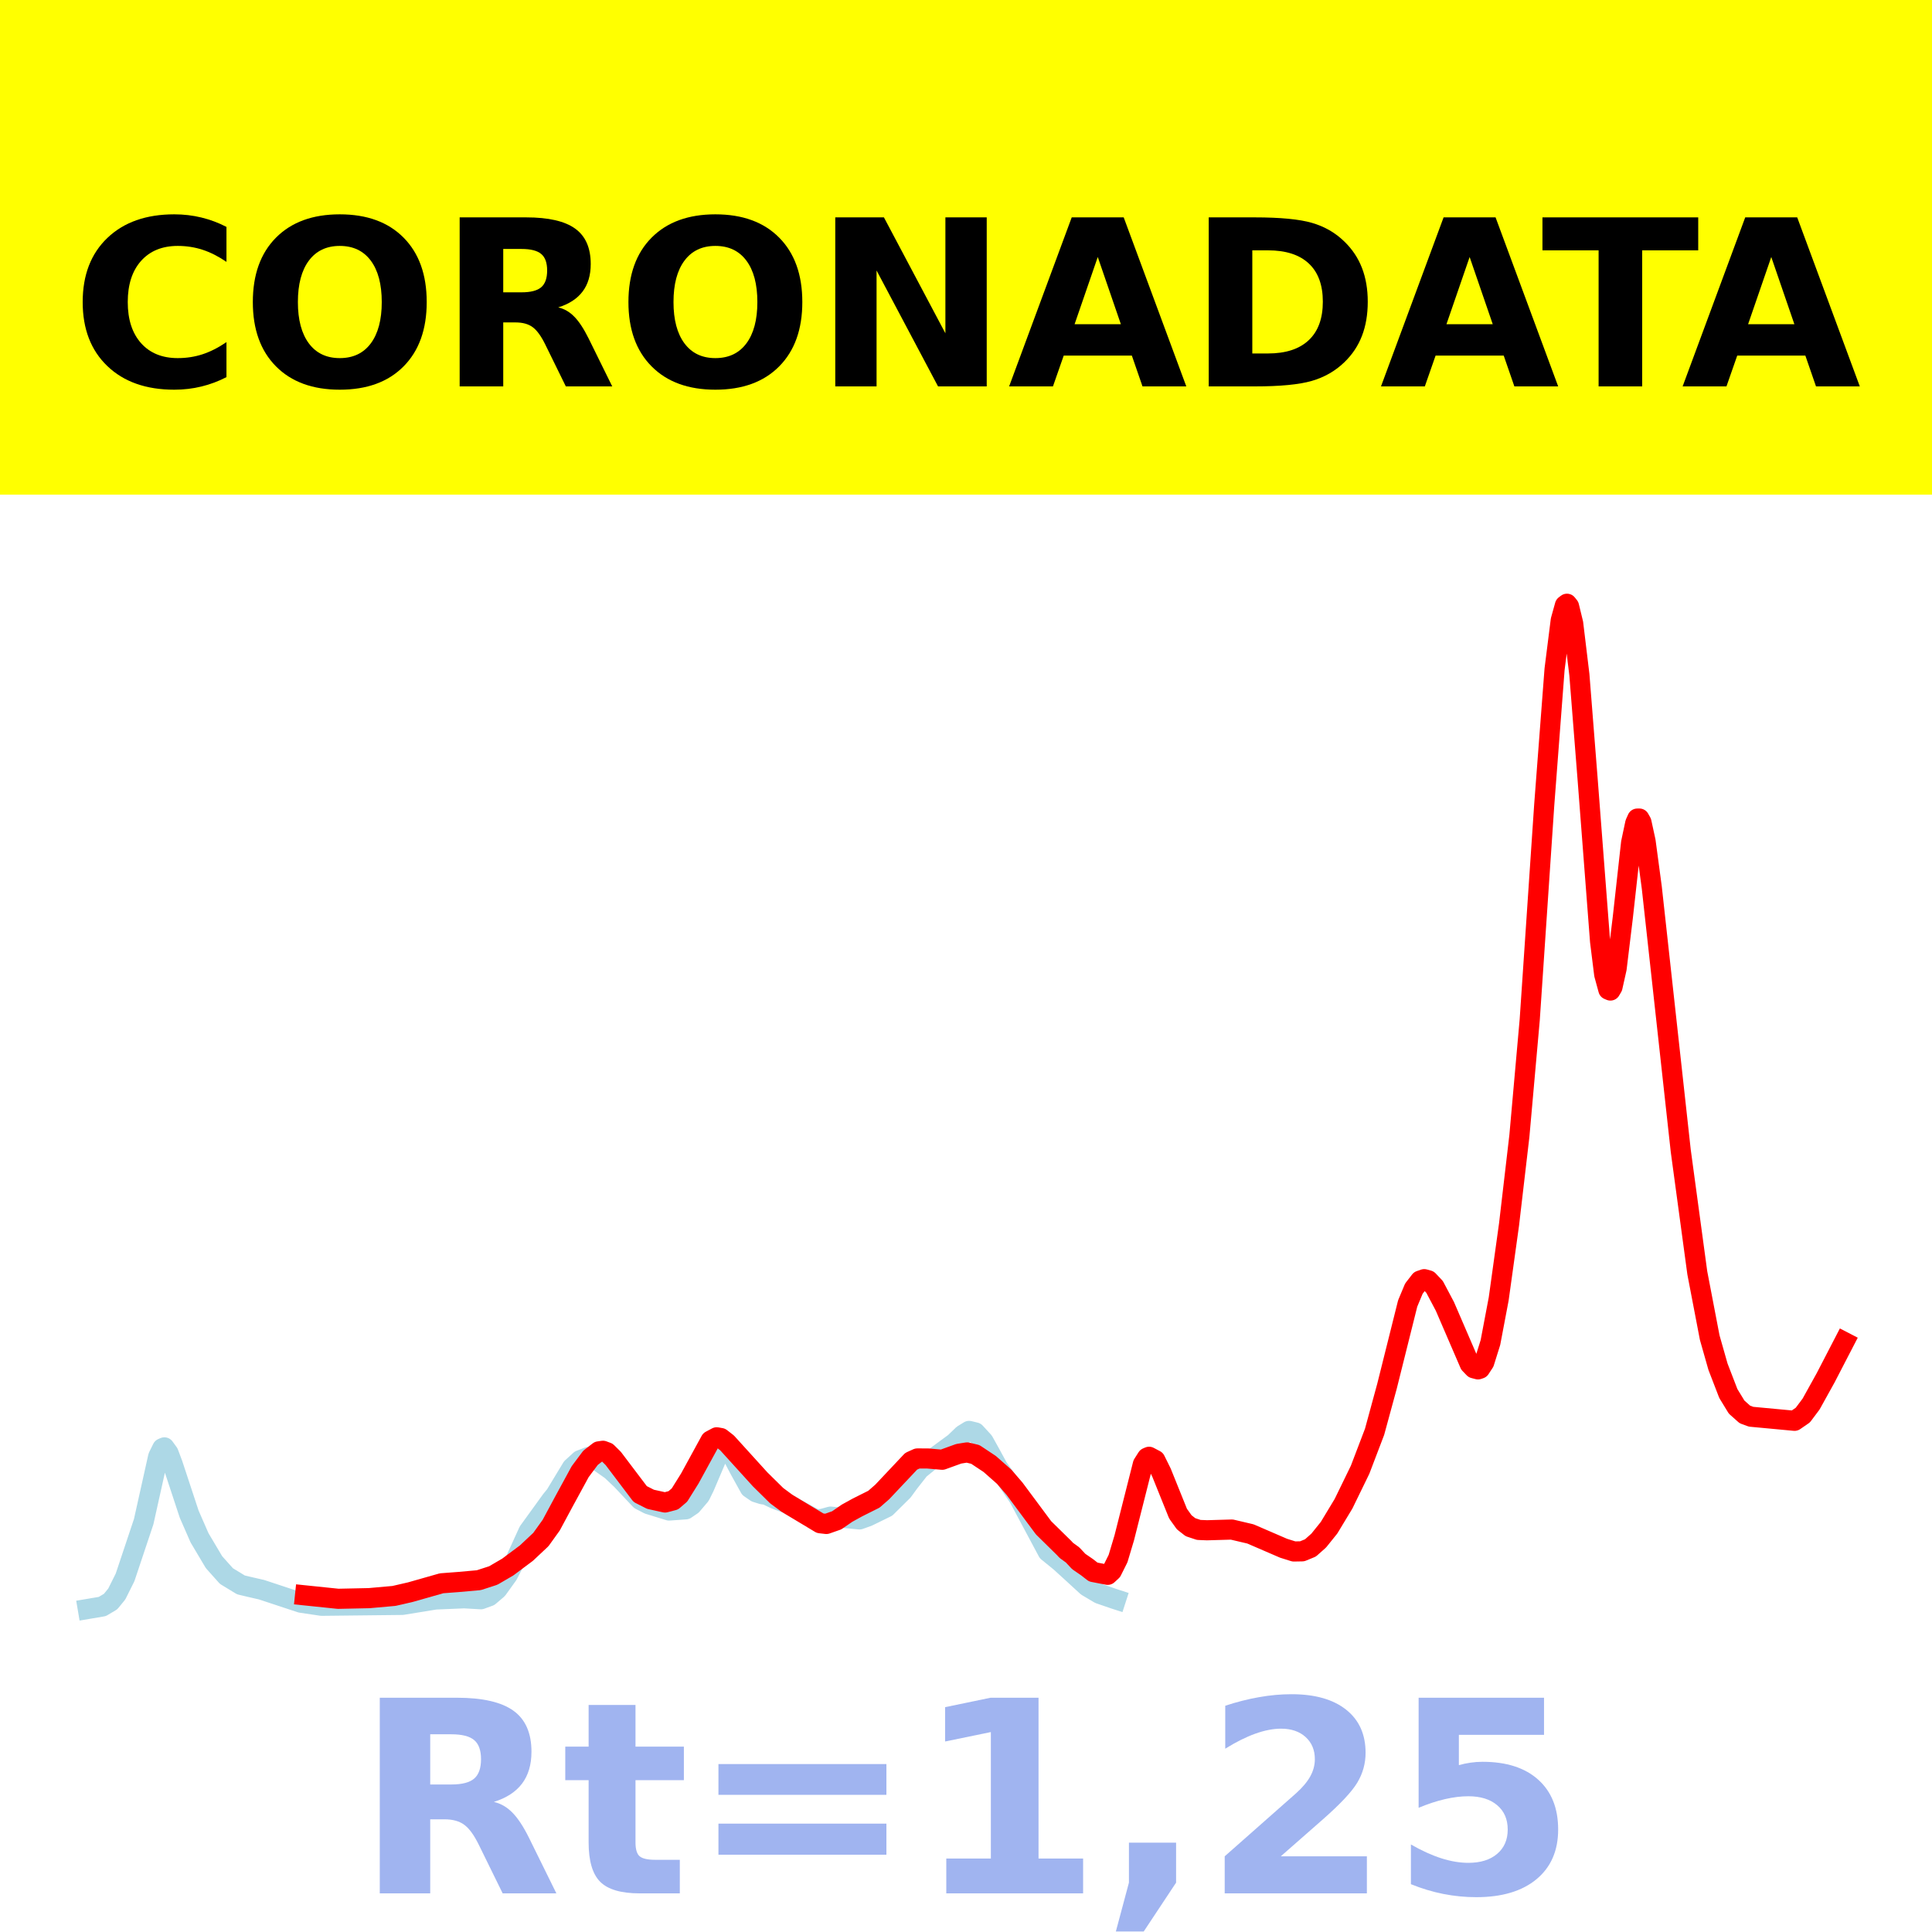
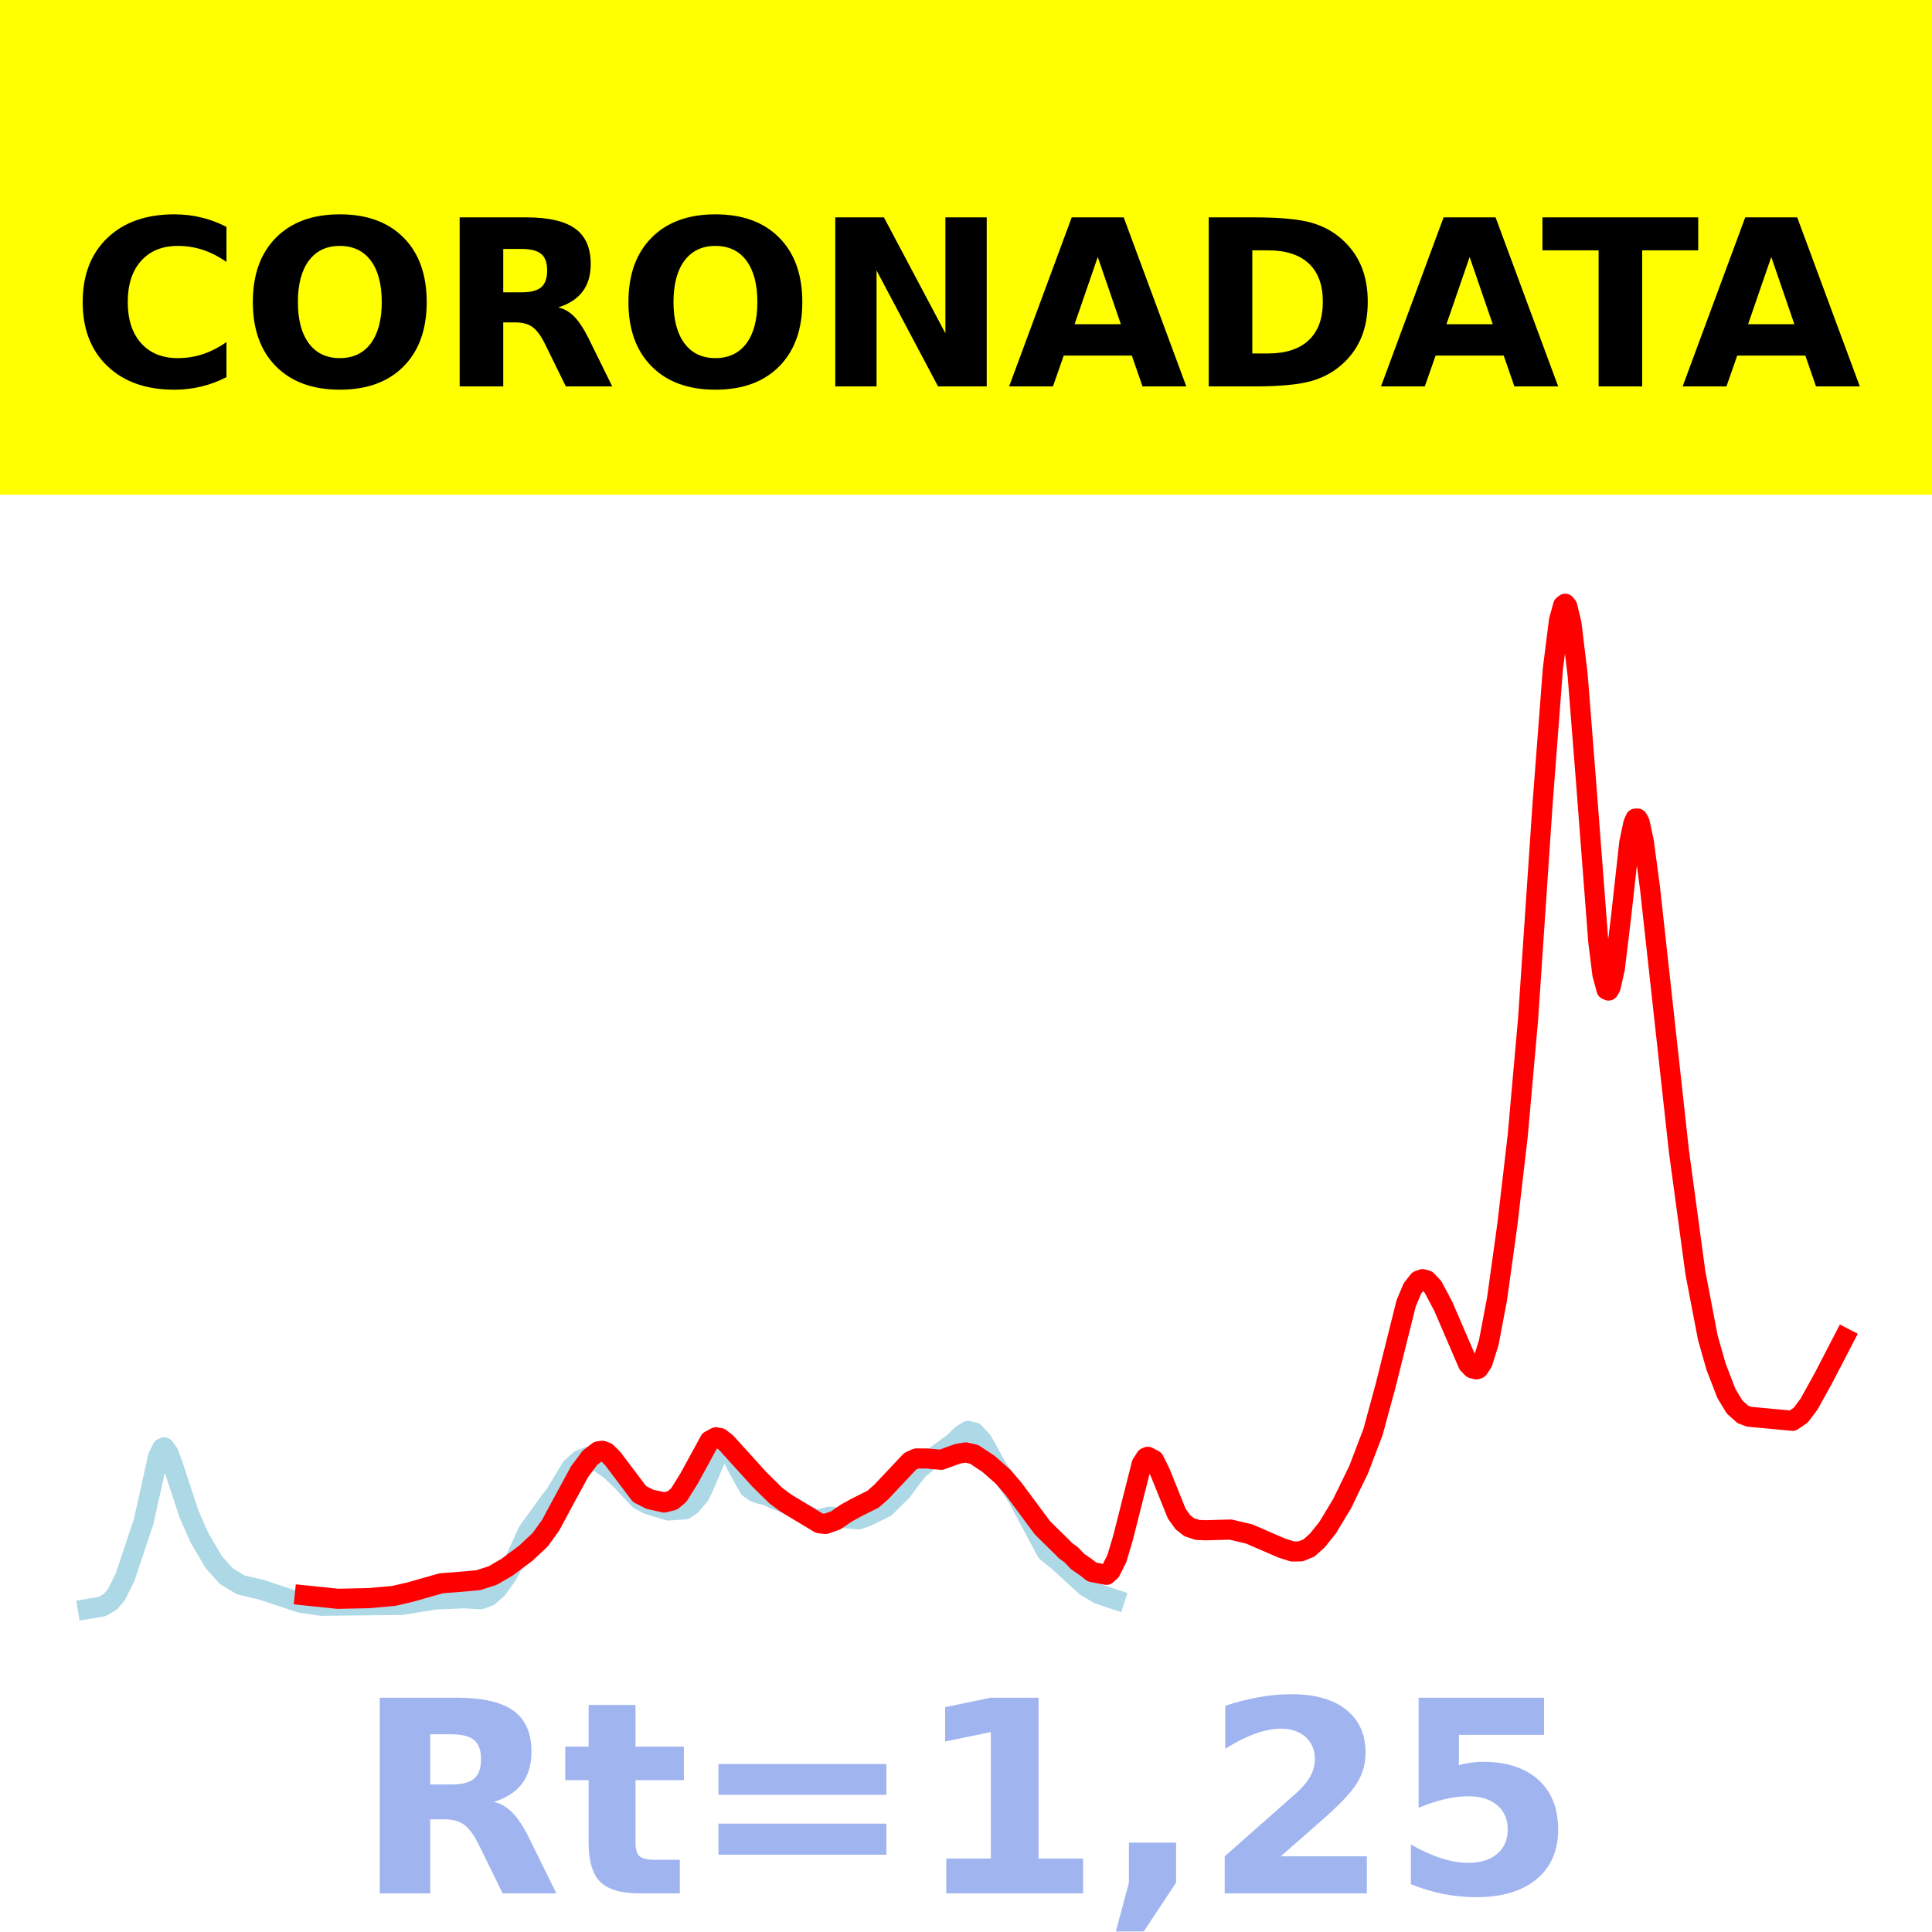
<svg xmlns="http://www.w3.org/2000/svg" xmlns:xlink="http://www.w3.org/1999/xlink" height="144pt" version="1.1" viewBox="0 0 144 144" width="144pt">
  <defs>
    <style type="text/css">*{stroke-linecap:butt;stroke-linejoin:round;}</style>
  </defs>
  <g id="figure_1">
    <g id="patch_1">
      <path d="M 0 144  L 144 144  L 144 0  L 0 0  z " style="fill:#ffffff;" />
    </g>
    <g id="axes_1">
      <g id="patch_2">
        <path d="M 0 144  L 144 144  L 144 0  L 0 0  z " style="fill:#ffffff;" />
      </g>
      <g id="line2d_1">
-         <path clip-path="url(#paa74839a3b)" d="M 6.545 119.923  L 7.625 119.74  L 8.242 119.373  L 8.704 118.808  L 9.321 117.571  L 10.709 113.416  L 11.325 110.651  L 11.788 108.571  L 12.096 107.947  L 12.251 107.878  L 12.559 108.301  L 12.867 109.119  L 14.101 112.857  L 14.872 114.619  L 15.951 116.435  L 16.876 117.47  L 17.956 118.128  L 18.572 118.275  L 19.498 118.488  L 22.427 119.456  L 23.969 119.685  L 29.983 119.619  L 32.45 119.217  L 34.608 119.127  L 35.842 119.199  L 36.459 118.975  L 37.075 118.45  L 37.846 117.377  L 38.463 116.188  L 39.388 114.154  L 41.084 111.811  L 41.393 111.432  L 42.626 109.396  L 43.243 108.833  L 43.86 108.596  L 44.631 108.932  L 45.556 109.581  L 46.327 110.31  L 47.715 111.789  L 48.332 112.111  L 49.873 112.586  L 51.107 112.496  L 51.57 112.182  L 52.186 111.458  L 52.495 110.832  L 53.42 108.662  L 53.882 108.081  L 54.191 108.047  L 54.499 108.334  L 55.116 109.512  L 55.887 110.905  L 56.35 111.225  L 56.812 111.371  L 57.12 111.417  L 57.737 111.711  L 58.662 112.056  L 59.433 112.499  L 60.358 113.01  L 60.821 113.248  L 61.284 113.211  L 61.9 113.04  L 64.059 113.248  L 64.676 113.029  L 66.064 112.35  L 67.297 111.131  L 67.76 110.497  L 68.531 109.517  L 69.302 108.892  L 71.152 107.532  L 71.769 106.937  L 72.231 106.652  L 72.694 106.764  L 73.311 107.436  L 73.773 108.269  L 74.39 109.399  L 75.007 110.256  L 75.932 111.617  L 78.091 115.656  L 79.016 116.409  L 79.787 117.11  L 81.02 118.242  L 81.945 118.791  L 83.025 119.162  L 83.179 119.212  L 83.179 119.212  " style="fill:none;stroke:#add8e6;stroke-linecap:square;stroke-width:1.5;" />
+         <path clip-path="url(#pc5cf6a9073)" d="M 6.545 119.923  L 7.624 119.74  L 8.24 119.373  L 8.702 118.808  L 9.318 117.571  L 10.704 113.416  L 11.32 110.651  L 11.782 108.571  L 12.09 107.947  L 12.244 107.878  L 12.552 108.301  L 12.86 109.119  L 14.092 112.857  L 14.862 114.619  L 15.94 116.435  L 16.864 117.47  L 17.942 118.128  L 18.558 118.275  L 19.482 118.488  L 22.409 119.456  L 23.949 119.685  L 29.955 119.619  L 32.419 119.217  L 34.575 119.127  L 35.807 119.199  L 36.424 118.975  L 37.04 118.45  L 37.81 117.377  L 38.426 116.188  L 39.35 114.154  L 41.044 111.811  L 41.352 111.432  L 42.584 109.396  L 43.2 108.833  L 43.816 108.596  L 44.586 108.932  L 45.51 109.581  L 46.28 110.31  L 47.666 111.789  L 48.282 112.111  L 49.822 112.586  L 51.055 112.496  L 51.517 112.182  L 52.133 111.458  L 52.441 110.832  L 53.365 108.662  L 53.827 108.081  L 54.135 108.047  L 54.443 108.334  L 55.059 109.512  L 55.829 110.905  L 56.291 111.225  L 56.753 111.371  L 57.061 111.417  L 57.677 111.711  L 58.601 112.056  L 59.371 112.499  L 60.295 113.01  L 60.757 113.248  L 61.219 113.211  L 61.835 113.04  L 63.991 113.248  L 64.607 113.029  L 65.994 112.35  L 67.226 111.131  L 67.688 110.497  L 68.458 109.517  L 69.228 108.892  L 71.076 107.532  L 71.692 106.937  L 72.154 106.652  L 72.616 106.764  L 73.232 107.436  L 73.694 108.269  L 74.31 109.399  L 74.926 110.256  L 75.85 111.617  L 78.006 115.656  L 78.93 116.409  L 79.701 117.11  L 80.933 118.242  L 81.857 118.791  L 82.935 119.162  L 83.089 119.212  L 83.089 119.212  " style="fill:none;stroke:#add8e6;stroke-linecap:square;stroke-width:1.5;" />
      </g>
      <g id="line2d_2">
-         <path clip-path="url(#paa74839a3b)" d="M 22.736 118.91  L 25.203 119.165  L 27.516 119.116  L 29.366 118.951  L 30.599 118.667  L 32.912 118.009  L 34.146 117.915  L 35.688 117.778  L 36.767 117.428  L 37.846 116.798  L 39.234 115.762  L 40.314 114.748  L 41.084 113.676  L 42.01 111.954  L 43.243 109.689  L 44.014 108.657  L 44.631 108.177  L 44.939 108.132  L 45.248 108.248  L 45.71 108.706  L 47.715 111.357  L 48.486 111.748  L 49.565 111.987  L 50.182 111.827  L 50.644 111.432  L 51.415 110.197  L 52.957 107.376  L 53.42 107.128  L 53.728 107.183  L 54.191 107.545  L 56.658 110.264  L 57.891 111.479  L 58.662 112.049  L 61.129 113.533  L 61.592 113.587  L 62.363 113.316  L 63.134 112.784  L 63.905 112.359  L 65.138 111.742  L 65.755 111.203  L 67.914 108.913  L 68.376 108.705  L 69.147 108.707  L 70.227 108.801  L 71.46 108.355  L 72.077 108.256  L 72.694 108.404  L 73.773 109.12  L 74.853 110.074  L 75.624 110.969  L 77.782 113.874  L 79.324 115.39  L 79.478 115.558  L 79.941 115.892  L 80.403 116.385  L 81.02 116.809  L 81.483 117.17  L 82.562 117.378  L 82.871 117.093  L 83.333 116.167  L 83.796 114.62  L 85.183 109.134  L 85.492 108.647  L 85.646 108.58  L 86.109 108.825  L 86.571 109.759  L 87.805 112.82  L 88.267 113.465  L 88.73 113.827  L 89.347 114.032  L 89.963 114.057  L 91.814 114.004  L 93.201 114.33  L 95.668 115.396  L 96.439 115.638  L 97.056 115.627  L 97.673 115.373  L 98.29 114.825  L 99.061 113.866  L 100.14 112.079  L 101.374 109.546  L 102.453 106.718  L 103.378 103.322  L 104.92 97.153  L 105.383 96.045  L 105.845 95.449  L 106.154 95.342  L 106.462 95.428  L 106.925 95.917  L 107.695 97.371  L 109.546 101.663  L 109.854 101.984  L 110.163 102.065  L 110.317 102.012  L 110.625 101.542  L 111.088 100.064  L 111.704 96.814  L 112.475 91.265  L 113.246 84.664  L 114.017 76.002  L 115.097 60.005  L 115.868 49.887  L 116.33 46.228  L 116.639 45.117  L 116.793 45  L 116.947 45.194  L 117.255 46.46  L 117.718 50.294  L 118.335 58.113  L 119.26 70.163  L 119.568 72.632  L 119.877 73.763  L 120.031 73.828  L 120.185 73.565  L 120.493 72.188  L 120.956 68.374  L 121.573 62.812  L 121.881 61.356  L 122.035 61.013  L 122.19 61.011  L 122.344 61.286  L 122.652 62.703  L 123.115 66.157  L 125.273 85.77  L 126.507 94.872  L 127.432 99.695  L 128.049 101.867  L 128.82 103.865  L 129.437 104.876  L 130.053 105.425  L 130.516 105.595  L 133.754 105.898  L 134.371 105.473  L 134.987 104.652  L 136.067 102.705  L 137.455 100.025  L 137.455 100.025  " style="fill:none;stroke:#ff0000;stroke-linecap:square;stroke-width:1.5;" />
+         <path clip-path="url(#pc5cf6a9073)" d="M 22.717 118.91  L 25.181 119.165  L 27.491 119.116  L 29.339 118.951  L 30.571 118.667  L 32.881 118.009  L 34.113 117.915  L 35.653 117.778  L 36.732 117.428  L 37.81 116.798  L 39.196 115.762  L 40.274 114.748  L 41.044 113.676  L 41.968 111.954  L 43.2 109.689  L 43.97 108.657  L 44.586 108.177  L 44.894 108.132  L 45.202 108.248  L 45.664 108.706  L 47.666 111.357  L 48.436 111.748  L 49.514 111.987  L 50.13 111.827  L 50.593 111.432  L 51.363 110.197  L 52.903 107.376  L 53.365 107.128  L 53.673 107.183  L 54.135 107.545  L 56.599 110.264  L 57.831 111.479  L 58.601 112.049  L 61.065 113.533  L 61.527 113.587  L 62.297 113.316  L 63.067 112.784  L 63.837 112.359  L 65.07 111.742  L 65.686 111.203  L 67.842 108.913  L 68.304 108.705  L 69.074 108.707  L 70.152 108.801  L 71.384 108.355  L 72 108.256  L 72.616 108.404  L 73.694 109.12  L 74.772 110.074  L 75.542 110.969  L 77.698 113.874  L 79.239 115.39  L 79.393 115.558  L 79.855 115.892  L 80.317 116.385  L 80.933 116.809  L 81.395 117.17  L 82.473 117.378  L 82.781 117.093  L 83.243 116.167  L 83.705 114.62  L 85.091 109.134  L 85.399 108.647  L 85.553 108.58  L 86.015 108.825  L 86.477 109.759  L 87.709 112.82  L 88.171 113.465  L 88.633 113.827  L 89.249 114.032  L 89.865 114.057  L 91.713 114.004  L 93.099 114.33  L 95.564 115.396  L 96.334 115.638  L 96.95 115.627  L 97.566 115.373  L 98.182 114.825  L 98.952 113.866  L 100.03 112.079  L 101.262 109.546  L 102.34 106.718  L 103.264 103.322  L 104.804 97.153  L 105.266 96.045  L 105.728 95.449  L 106.036 95.342  L 106.344 95.428  L 106.806 95.917  L 107.576 97.371  L 109.425 101.663  L 109.733 101.984  L 110.041 102.065  L 110.195 102.012  L 110.503 101.542  L 110.965 100.064  L 111.581 96.814  L 112.351 91.265  L 113.121 84.664  L 113.891 76.002  L 114.969 60.005  L 115.739 49.887  L 116.201 46.228  L 116.509 45.117  L 116.663 45  L 116.817 45.194  L 117.125 46.46  L 117.587 50.294  L 118.203 58.113  L 119.127 70.163  L 119.435 72.632  L 119.743 73.763  L 119.897 73.828  L 120.051 73.565  L 120.359 72.188  L 120.821 68.374  L 121.437 62.812  L 121.745 61.356  L 121.899 61.013  L 122.053 61.011  L 122.207 61.286  L 122.516 62.703  L 122.978 66.157  L 125.134 85.77  L 126.366 94.872  L 127.29 99.695  L 127.906 101.867  L 128.676 103.865  L 129.292 104.876  L 129.908 105.425  L 130.37 105.595  L 133.604 105.898  L 134.22 105.473  L 134.836 104.652  L 135.914 102.706  L 137.455 99.731  L 137.455 99.731  " style="fill:none;stroke:#ff0000;stroke-linecap:square;stroke-width:1.5;" />
      </g>
      <g id="patch_3">
        <path d="M 0 144  L 0 0  " style="fill:none;stroke:#ffffff;stroke-linecap:square;stroke-linejoin:miter;stroke-width:0.8;" />
      </g>
      <g id="patch_4">
        <path d="M 144 144  L 144 0  " style="fill:none;stroke:#ffffff;stroke-linecap:square;stroke-linejoin:miter;stroke-width:0.8;" />
      </g>
      <g id="patch_5">
        <path d="M 0 144  L 144 144  " style="fill:none;stroke:#ffffff;stroke-linecap:square;stroke-linejoin:miter;stroke-width:0.8;" />
      </g>
      <g id="patch_6">
        <path d="M 0 0  L 144 0  " style="fill:none;stroke:#ffffff;stroke-linecap:square;stroke-linejoin:miter;stroke-width:0.8;" />
      </g>
    </g>
    <g id="text_1">
      <g id="patch_7">
        <path d="M -64.848 36.368  L 208.848 36.368  L 208.848 -7.654  L -64.848 -7.654  z " style="fill:#ffff00;stroke:#ffff00;stroke-linejoin:miter;" />
      </g>
      <g transform="translate(72 9.45018)scale(0.1728 -0.1728)" />
      <g transform="translate(-60.87375 28.8)scale(0.1728 -0.1728)">
        <defs>
          <path id="DejaVuSans-Bold-32" />
          <path d="M 67 4  Q 61.812 1.312 56.203 -0.047  Q 50.594 -1.422 44.484 -1.422  Q 26.266 -1.422 15.625 8.766  Q 4.984 18.953 4.984 36.375  Q 4.984 53.859 15.625 64.031  Q 26.266 74.219 44.484 74.219  Q 50.594 74.219 56.203 72.844  Q 61.812 71.484 67 68.797  L 67 53.719  Q 61.766 57.281 56.688 58.938  Q 51.609 60.594 46 60.594  Q 35.938 60.594 30.172 54.141  Q 24.422 47.703 24.422 36.375  Q 24.422 25.094 30.172 18.641  Q 35.938 12.203 46 12.203  Q 51.609 12.203 56.688 13.859  Q 61.766 15.531 67 19.094  z " id="DejaVuSans-Bold-67" />
          <path d="M 42.484 60.594  Q 33.891 60.594 29.156 54.25  Q 24.422 47.906 24.422 36.375  Q 24.422 24.906 29.156 18.547  Q 33.891 12.203 42.484 12.203  Q 51.125 12.203 55.859 18.547  Q 60.594 24.906 60.594 36.375  Q 60.594 47.906 55.859 54.25  Q 51.125 60.594 42.484 60.594  z M 42.484 74.219  Q 60.062 74.219 70.016 64.156  Q 79.984 54.109 79.984 36.375  Q 79.984 18.703 70.016 8.641  Q 60.062 -1.422 42.484 -1.422  Q 24.953 -1.422 14.969 8.641  Q 4.984 18.703 4.984 36.375  Q 4.984 54.109 14.969 64.156  Q 24.953 74.219 42.484 74.219  z " id="DejaVuSans-Bold-79" />
          <path d="M 35.891 40.578  Q 41.797 40.578 44.359 42.766  Q 46.922 44.969 46.922 50  Q 46.922 54.984 44.359 57.125  Q 41.797 59.281 35.891 59.281  L 27.984 59.281  L 27.984 40.578  z M 27.984 27.594  L 27.984 0  L 9.188 0  L 9.188 72.906  L 37.891 72.906  Q 52.297 72.906 59 68.062  Q 65.719 63.234 65.719 52.781  Q 65.719 45.562 62.219 40.922  Q 58.734 36.281 51.703 34.078  Q 55.562 33.203 58.609 30.094  Q 61.672 27 64.797 20.703  L 75 0  L 54.984 0  L 46.094 18.109  Q 43.406 23.578 40.641 25.578  Q 37.891 27.594 33.297 27.594  z " id="DejaVuSans-Bold-82" />
          <path d="M 9.188 72.906  L 30.172 72.906  L 56.688 22.906  L 56.688 72.906  L 74.516 72.906  L 74.516 0  L 53.516 0  L 27 50  L 27 0  L 9.188 0  z " id="DejaVuSans-Bold-78" />
          <path d="M 53.422 13.281  L 24.031 13.281  L 19.391 0  L 0.484 0  L 27.484 72.906  L 49.906 72.906  L 76.906 0  L 58.016 0  z M 28.719 26.812  L 48.688 26.812  L 38.719 55.812  z " id="DejaVuSans-Bold-65" />
          <path d="M 27.984 58.688  L 27.984 14.203  L 34.719 14.203  Q 46.234 14.203 52.312 19.922  Q 58.406 25.641 58.406 36.531  Q 58.406 47.359 52.344 53.016  Q 46.297 58.688 34.719 58.688  z M 9.188 72.906  L 29 72.906  Q 45.609 72.906 53.734 70.531  Q 61.859 68.172 67.672 62.5  Q 72.797 57.562 75.281 51.109  Q 77.781 44.672 77.781 36.531  Q 77.781 28.266 75.281 21.797  Q 72.797 15.328 67.672 10.406  Q 61.812 4.734 53.609 2.359  Q 45.406 0 29 0  L 9.188 0  z " id="DejaVuSans-Bold-68" />
          <path d="M 0.484 72.906  L 67.672 72.906  L 67.672 58.688  L 43.5 58.688  L 43.5 0  L 24.703 0  L 24.703 58.688  L 0.484 58.688  z " id="DejaVuSans-Bold-84" />
        </defs>
        <use xlink:href="#DejaVuSans-Bold-32" />
        <use x="34.814" xlink:href="#DejaVuSans-Bold-32" />
        <use x="69.629" xlink:href="#DejaVuSans-Bold-32" />
        <use x="104.443" xlink:href="#DejaVuSans-Bold-32" />
        <use x="139.258" xlink:href="#DejaVuSans-Bold-32" />
        <use x="174.072" xlink:href="#DejaVuSans-Bold-32" />
        <use x="208.887" xlink:href="#DejaVuSans-Bold-32" />
        <use x="243.701" xlink:href="#DejaVuSans-Bold-32" />
        <use x="278.516" xlink:href="#DejaVuSans-Bold-32" />
        <use x="313.33" xlink:href="#DejaVuSans-Bold-32" />
        <use x="348.145" xlink:href="#DejaVuSans-Bold-32" />
        <use x="382.959" xlink:href="#DejaVuSans-Bold-67" />
        <use x="456.348" xlink:href="#DejaVuSans-Bold-79" />
        <use x="541.357" xlink:href="#DejaVuSans-Bold-82" />
        <use x="618.359" xlink:href="#DejaVuSans-Bold-79" />
        <use x="703.369" xlink:href="#DejaVuSans-Bold-78" />
        <use x="787.061" xlink:href="#DejaVuSans-Bold-65" />
        <use x="864.453" xlink:href="#DejaVuSans-Bold-68" />
        <use x="947.461" xlink:href="#DejaVuSans-Bold-65" />
        <use x="1017.104" xlink:href="#DejaVuSans-Bold-84" />
        <use x="1077.566" xlink:href="#DejaVuSans-Bold-65" />
        <use x="1154.959" xlink:href="#DejaVuSans-Bold-32" />
        <use x="1189.773" xlink:href="#DejaVuSans-Bold-32" />
        <use x="1224.588" xlink:href="#DejaVuSans-Bold-32" />
        <use x="1259.402" xlink:href="#DejaVuSans-Bold-32" />
        <use x="1294.217" xlink:href="#DejaVuSans-Bold-32" />
        <use x="1329.031" xlink:href="#DejaVuSans-Bold-32" />
        <use x="1363.846" xlink:href="#DejaVuSans-Bold-32" />
        <use x="1398.66" xlink:href="#DejaVuSans-Bold-32" />
        <use x="1433.475" xlink:href="#DejaVuSans-Bold-32" />
        <use x="1468.289" xlink:href="#DejaVuSans-Bold-32" />
        <use x="1503.104" xlink:href="#DejaVuSans-Bold-32" />
      </g>
    </g>
    <g id="text_2">
      <g style="fill:#4169e1;opacity:0.5;" transform="translate(26.46875 141.12)scale(0.2 -0.2)">
        <defs>
          <path d="M 27.484 70.219  L 27.484 54.688  L 45.516 54.688  L 45.516 42.188  L 27.484 42.188  L 27.484 19  Q 27.484 15.188 29 13.844  Q 30.516 12.5 35.016 12.5  L 44 12.5  L 44 0  L 29 0  Q 18.656 0 14.328 4.312  Q 10.016 8.641 10.016 19  L 10.016 42.188  L 1.312 42.188  L 1.312 54.688  L 10.016 54.688  L 10.016 70.219  z " id="DejaVuSans-Bold-116" />
          <path d="M 10.594 48.188  L 73.188 48.188  L 73.188 36.719  L 10.594 36.719  z M 10.594 25.984  L 73.188 25.984  L 73.188 14.406  L 10.594 14.406  z " id="DejaVuSans-Bold-61" />
          <path d="M 11.719 12.984  L 28.328 12.984  L 28.328 60.109  L 11.281 56.594  L 11.281 69.391  L 28.219 72.906  L 46.094 72.906  L 46.094 12.984  L 62.703 12.984  L 62.703 0  L 11.719 0  z " id="DejaVuSans-Bold-49" />
          <path d="M 10.203 18.891  L 27.781 18.891  L 27.781 4  L 15.719 -14.203  L 5.328 -14.203  L 10.203 4  z " id="DejaVuSans-Bold-44" />
          <path d="M 28.812 13.812  L 60.891 13.812  L 60.891 0  L 7.906 0  L 7.906 13.812  L 34.516 37.312  Q 38.094 40.531 39.797 43.609  Q 41.5 46.688 41.5 50  Q 41.5 55.125 38.062 58.25  Q 34.625 61.375 28.906 61.375  Q 24.516 61.375 19.281 59.5  Q 14.062 57.625 8.109 53.906  L 8.109 69.922  Q 14.453 72.016 20.656 73.109  Q 26.859 74.219 32.812 74.219  Q 45.906 74.219 53.156 68.453  Q 60.406 62.703 60.406 52.391  Q 60.406 46.438 57.328 41.281  Q 54.25 36.141 44.391 27.484  z " id="DejaVuSans-Bold-50" />
          <path d="M 10.594 72.906  L 57.328 72.906  L 57.328 59.078  L 25.594 59.078  L 25.594 47.797  Q 27.734 48.391 29.906 48.703  Q 32.078 49.031 34.422 49.031  Q 47.75 49.031 55.172 42.359  Q 62.594 35.688 62.594 23.781  Q 62.594 11.969 54.516 5.266  Q 46.438 -1.422 32.078 -1.422  Q 25.875 -1.422 19.797 -0.219  Q 13.719 0.984 7.719 3.422  L 7.719 18.219  Q 13.672 14.797 19.016 13.078  Q 24.359 11.375 29.109 11.375  Q 35.938 11.375 39.859 14.719  Q 43.797 18.062 43.797 23.781  Q 43.797 29.547 39.859 32.859  Q 35.938 36.188 29.109 36.188  Q 25.047 36.188 20.453 35.125  Q 15.875 34.078 10.594 31.891  z " id="DejaVuSans-Bold-53" />
        </defs>
        <use xlink:href="#DejaVuSans-Bold-82" />
        <use x="77.002" xlink:href="#DejaVuSans-Bold-116" />
        <use x="124.805" xlink:href="#DejaVuSans-Bold-61" />
        <use x="208.594" xlink:href="#DejaVuSans-Bold-49" />
        <use x="278.174" xlink:href="#DejaVuSans-Bold-44" />
        <use x="316.162" xlink:href="#DejaVuSans-Bold-50" />
        <use x="385.742" xlink:href="#DejaVuSans-Bold-53" />
      </g>
    </g>
  </g>
  <defs>
-     <clipPath id="paa74839a3b">
+     <clipPath id="pc5cf6a9073">
      <rect height="144" width="144" x="0" y="0" />
    </clipPath>
  </defs>
</svg>
